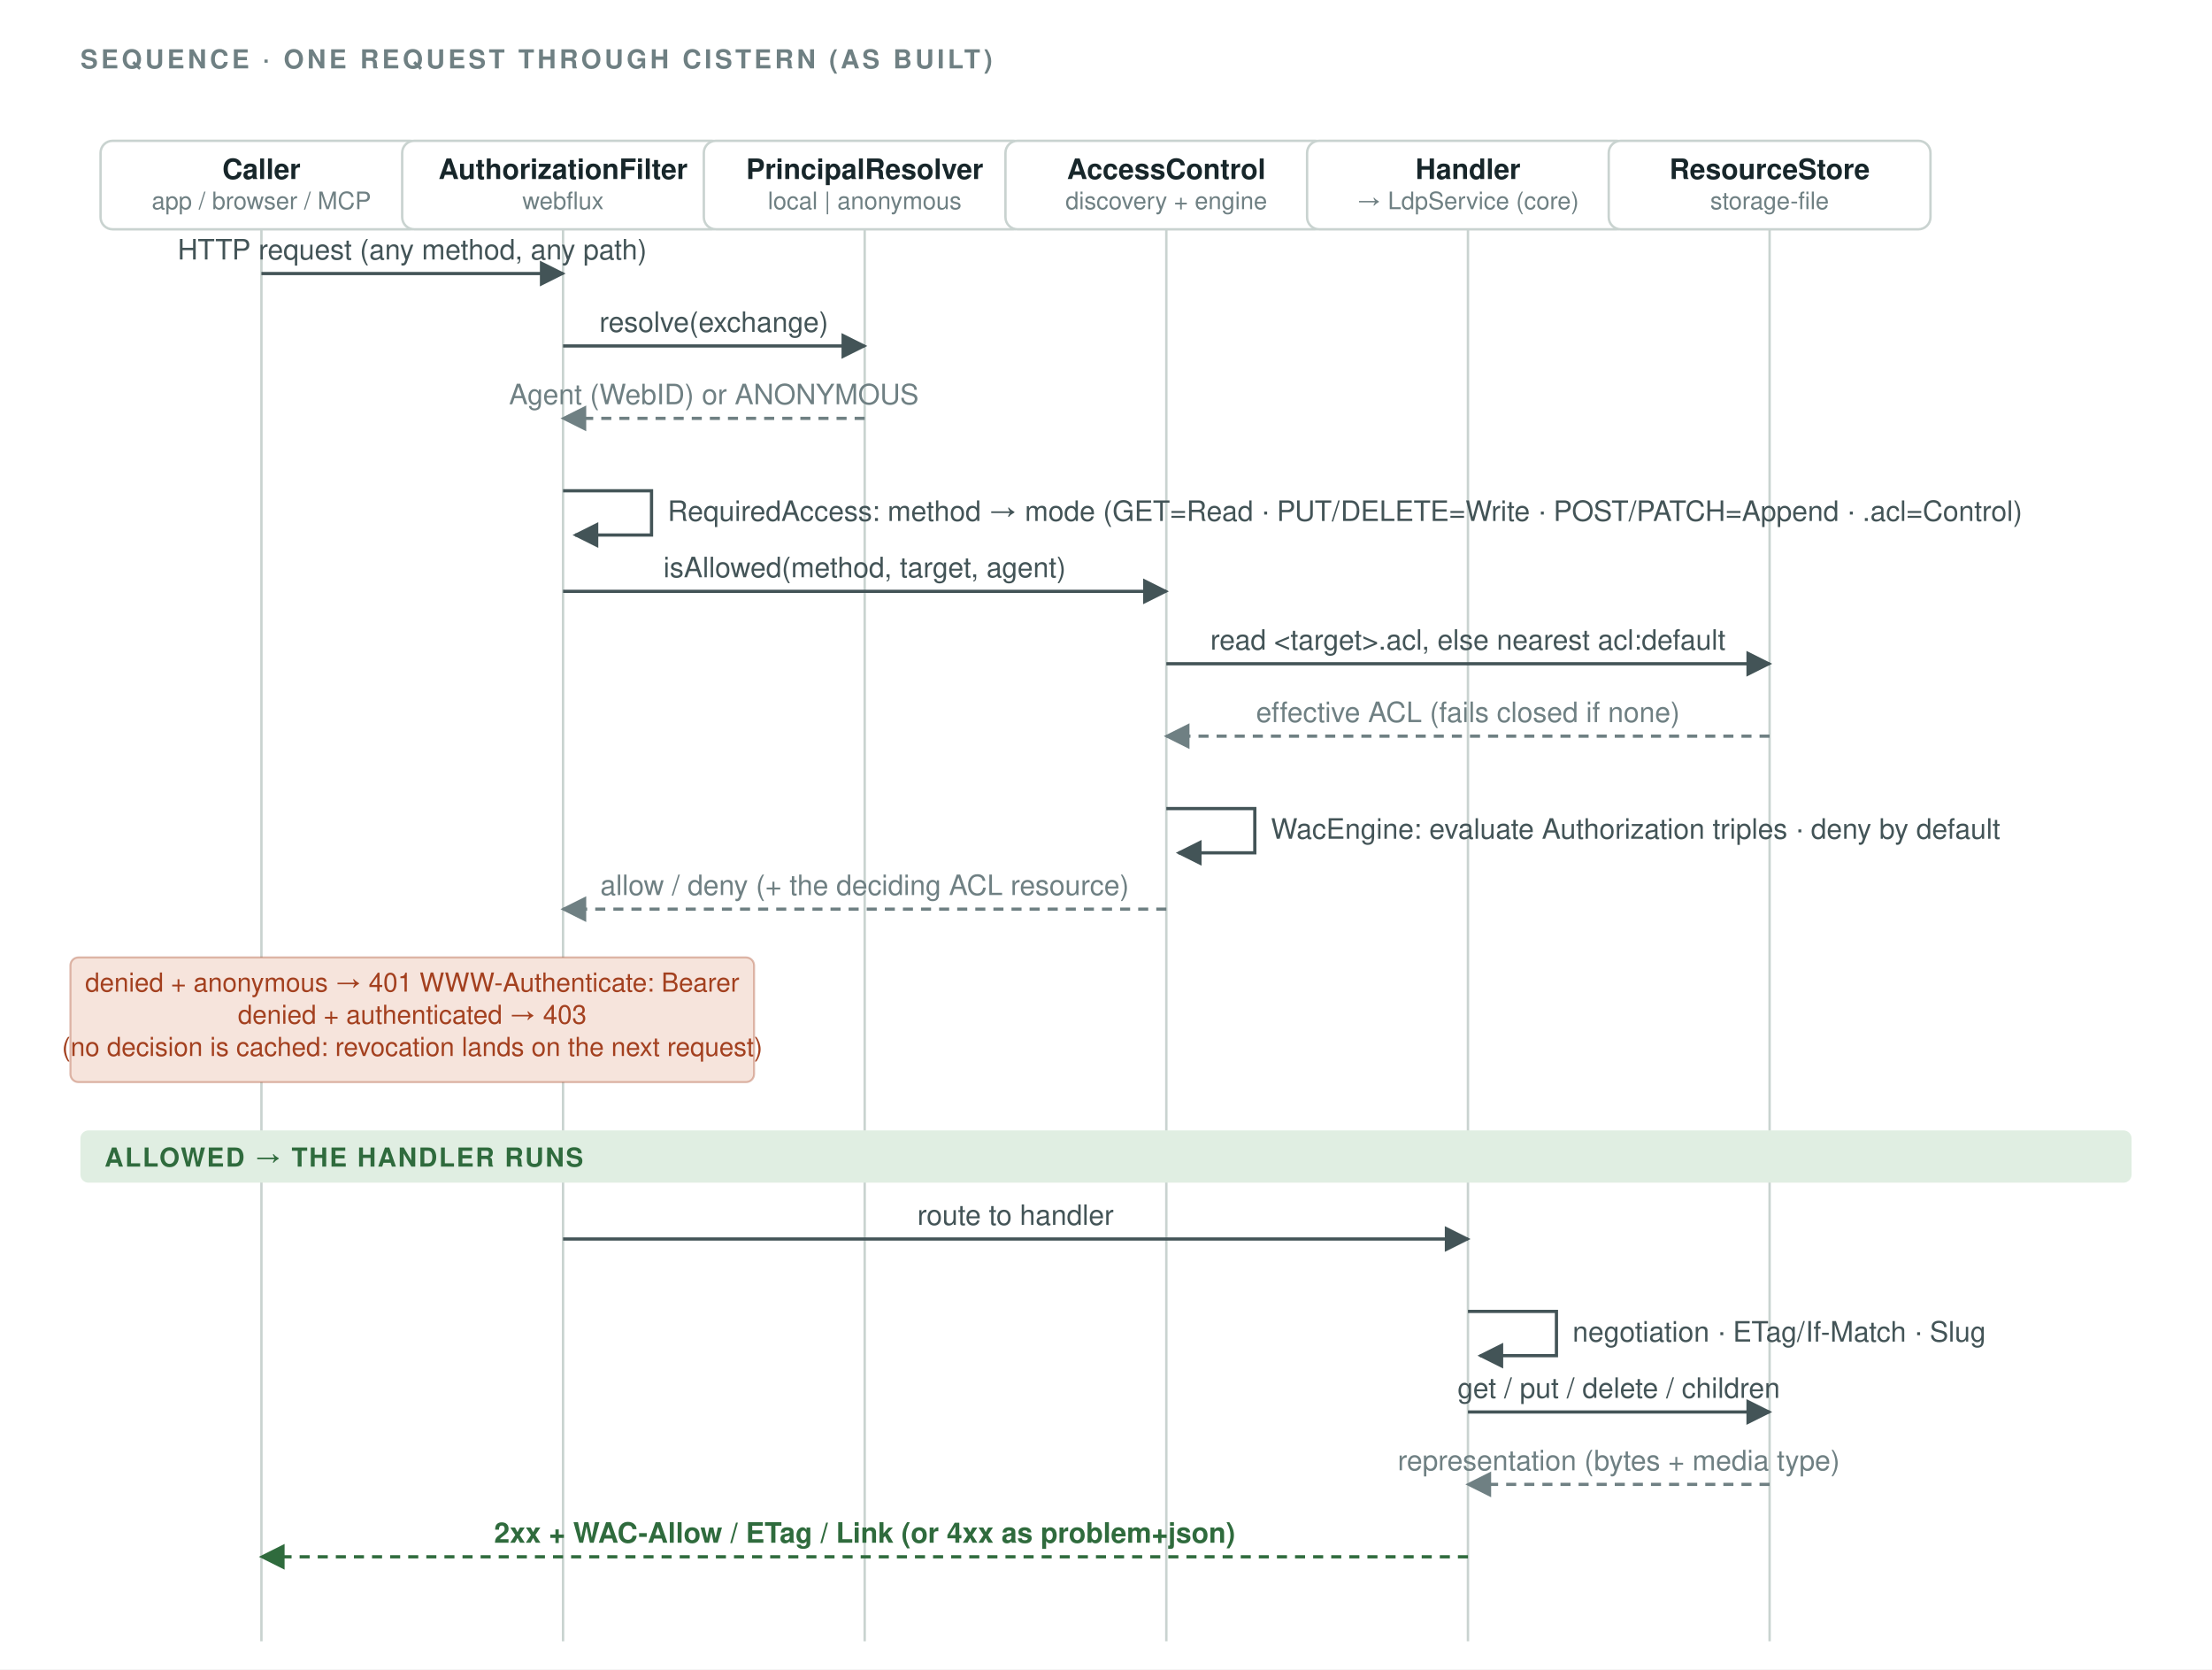
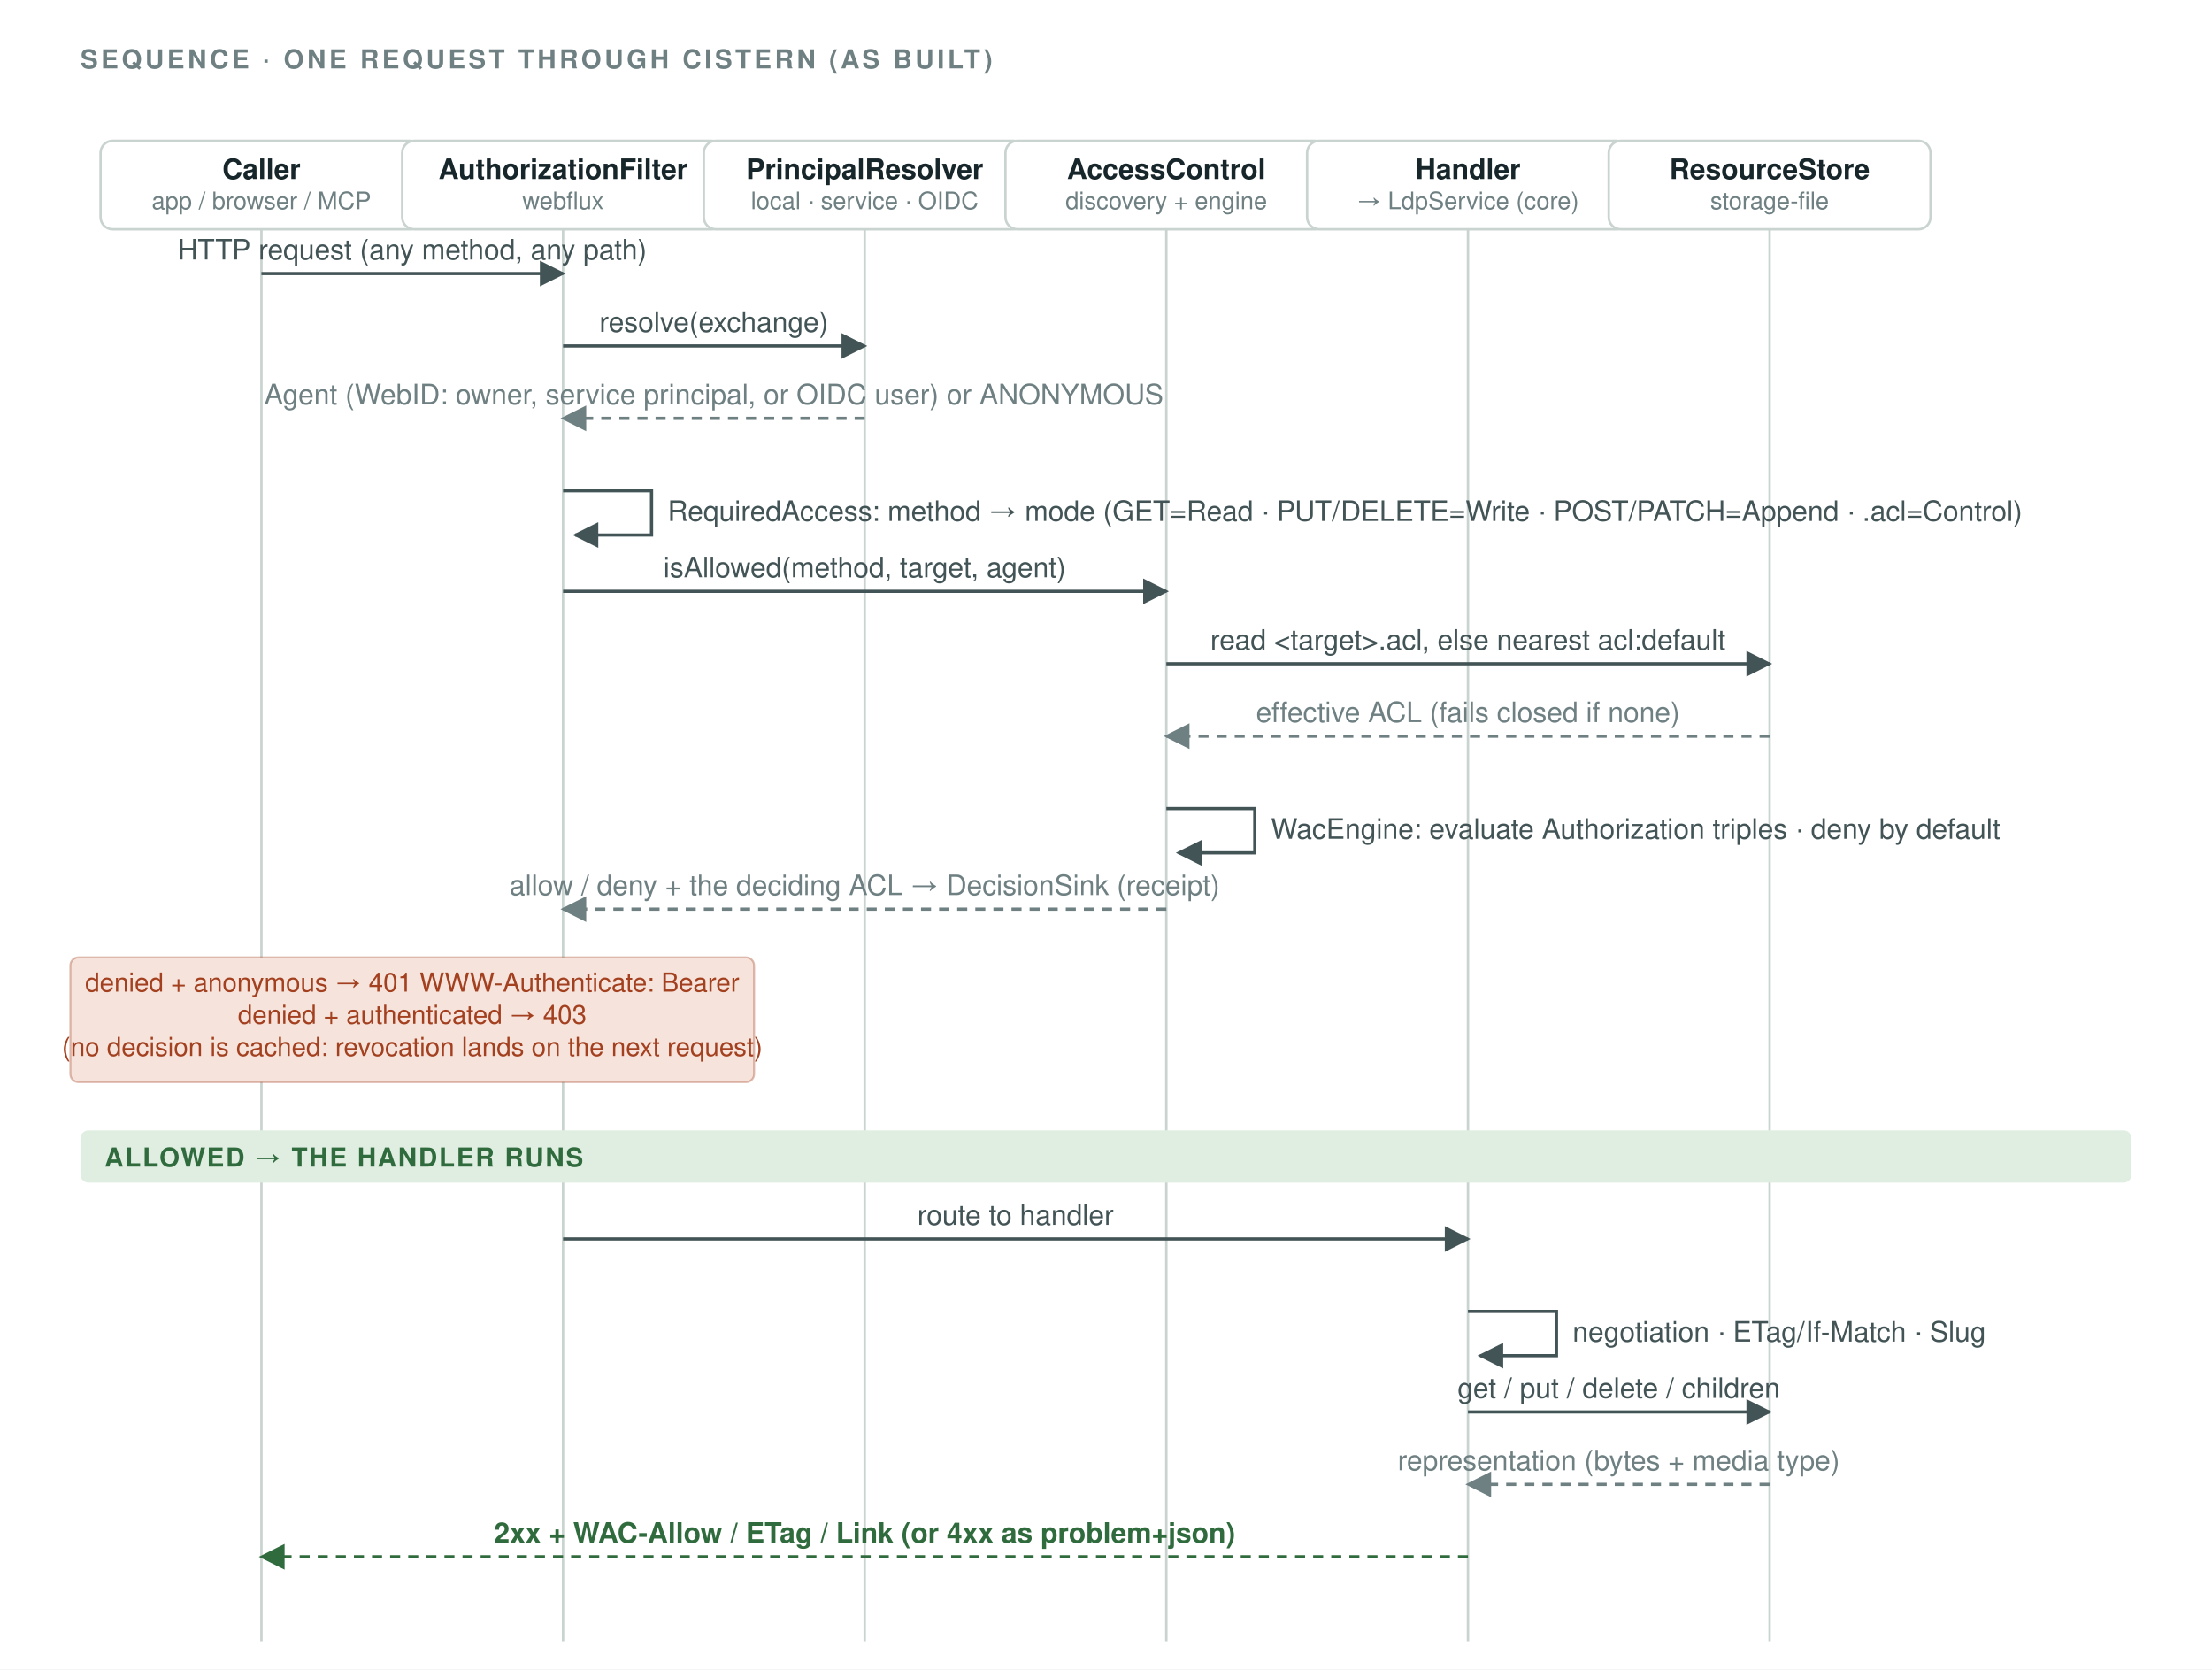
<svg xmlns="http://www.w3.org/2000/svg" viewBox="0 0 1100 830" width="1100" height="830" font-family="-apple-system,BlinkMacSystemFont,'Segoe UI','Helvetica Neue',Helvetica,Arial,sans-serif">
  <defs>
    <marker id="arr-req" viewBox="0 0 10 10" refX="9" refY="5" markerWidth="8" markerHeight="8" orient="auto-start-reverse">
      <path d="M0,0 L10,5 L0,10 z" fill="#435457" />
    </marker>
    <marker id="arr-ok" viewBox="0 0 10 10" refX="9" refY="5" markerWidth="8" markerHeight="8" orient="auto-start-reverse">
      <path d="M0,0 L10,5 L0,10 z" fill="#2f6b3d" />
    </marker>
    <marker id="arr-deny" viewBox="0 0 10 10" refX="9" refY="5" markerWidth="8" markerHeight="8" orient="auto-start-reverse">
      <path d="M0,0 L10,5 L0,10 z" fill="#a3401f" />
    </marker>
    <marker id="arr-ret" viewBox="0 0 10 10" refX="9" refY="5" markerWidth="8" markerHeight="8" orient="auto-start-reverse">
      <path d="M0,0 L10,5 L0,10 z" fill="#6f8083" />
    </marker>
  </defs>
  <rect width="1100" height="830" fill="#ffffff" />
  <text x="40" y="34" font-family="-apple-system,BlinkMacSystemFont,'Segoe UI','Helvetica Neue',Helvetica,Arial,sans-serif" font-size="13" font-weight="600" letter-spacing="0.12em" fill="#6f8083">SEQUENCE · ONE REQUEST THROUGH CISTERN (AS BUILT)</text>
  <line x1="130" y1="114" x2="130" y2="816" stroke="#c9d3d0" stroke-width="1.2" />
  <rect x="50" y="70" width="160" height="44" rx="6" fill="#ffffff" stroke="#c9d3d0" stroke-width="1.2" />
  <text x="130" y="89" text-anchor="middle" font-family="-apple-system,BlinkMacSystemFont,'Segoe UI','Helvetica Neue',Helvetica,Arial,sans-serif" font-size="14" font-weight="650" fill="#17262a">Caller</text>
  <text x="130" y="104" text-anchor="middle" font-family="-apple-system,BlinkMacSystemFont,'Segoe UI','Helvetica Neue',Helvetica,Arial,sans-serif" font-size="12" fill="#6f8083">app / browser / MCP</text>
  <line x1="280" y1="114" x2="280" y2="816" stroke="#c9d3d0" stroke-width="1.2" />
  <rect x="200" y="70" width="160" height="44" rx="6" fill="#ffffff" stroke="#c9d3d0" stroke-width="1.2" />
  <text x="280" y="89" text-anchor="middle" font-family="-apple-system,BlinkMacSystemFont,'Segoe UI','Helvetica Neue',Helvetica,Arial,sans-serif" font-size="14" font-weight="650" fill="#17262a">AuthorizationFilter</text>
  <text x="280" y="104" text-anchor="middle" font-family="-apple-system,BlinkMacSystemFont,'Segoe UI','Helvetica Neue',Helvetica,Arial,sans-serif" font-size="12" fill="#6f8083">webflux</text>
  <line x1="430" y1="114" x2="430" y2="816" stroke="#c9d3d0" stroke-width="1.2" />
  <rect x="350" y="70" width="160" height="44" rx="6" fill="#ffffff" stroke="#c9d3d0" stroke-width="1.2" />
  <text x="430" y="89" text-anchor="middle" font-family="-apple-system,BlinkMacSystemFont,'Segoe UI','Helvetica Neue',Helvetica,Arial,sans-serif" font-size="14" font-weight="650" fill="#17262a">PrincipalResolver</text>
-   <text x="430" y="104" text-anchor="middle" font-family="-apple-system,BlinkMacSystemFont,'Segoe UI','Helvetica Neue',Helvetica,Arial,sans-serif" font-size="12" fill="#6f8083">local | anonymous</text>
+   <text x="430" y="104" text-anchor="middle" font-family="-apple-system,BlinkMacSystemFont,'Segoe UI','Helvetica Neue',Helvetica,Arial,sans-serif" font-size="12" fill="#6f8083">local · service · OIDC</text>
  <line x1="580" y1="114" x2="580" y2="816" stroke="#c9d3d0" stroke-width="1.2" />
  <rect x="500" y="70" width="160" height="44" rx="6" fill="#ffffff" stroke="#c9d3d0" stroke-width="1.2" />
  <text x="580" y="89" text-anchor="middle" font-family="-apple-system,BlinkMacSystemFont,'Segoe UI','Helvetica Neue',Helvetica,Arial,sans-serif" font-size="14" font-weight="650" fill="#17262a">AccessControl</text>
  <text x="580" y="104" text-anchor="middle" font-family="-apple-system,BlinkMacSystemFont,'Segoe UI','Helvetica Neue',Helvetica,Arial,sans-serif" font-size="12" fill="#6f8083">discovery + engine</text>
  <line x1="730" y1="114" x2="730" y2="816" stroke="#c9d3d0" stroke-width="1.2" />
  <rect x="650" y="70" width="160" height="44" rx="6" fill="#ffffff" stroke="#c9d3d0" stroke-width="1.2" />
  <text x="730" y="89" text-anchor="middle" font-family="-apple-system,BlinkMacSystemFont,'Segoe UI','Helvetica Neue',Helvetica,Arial,sans-serif" font-size="14" font-weight="650" fill="#17262a">Handler</text>
  <text x="730" y="104" text-anchor="middle" font-family="-apple-system,BlinkMacSystemFont,'Segoe UI','Helvetica Neue',Helvetica,Arial,sans-serif" font-size="12" fill="#6f8083">→ LdpService (core)</text>
  <line x1="880" y1="114" x2="880" y2="816" stroke="#c9d3d0" stroke-width="1.2" />
  <rect x="800" y="70" width="160" height="44" rx="6" fill="#ffffff" stroke="#c9d3d0" stroke-width="1.2" />
  <text x="880" y="89" text-anchor="middle" font-family="-apple-system,BlinkMacSystemFont,'Segoe UI','Helvetica Neue',Helvetica,Arial,sans-serif" font-size="14" font-weight="650" fill="#17262a">ResourceStore</text>
  <text x="880" y="104" text-anchor="middle" font-family="-apple-system,BlinkMacSystemFont,'Segoe UI','Helvetica Neue',Helvetica,Arial,sans-serif" font-size="12" fill="#6f8083">storage-file</text>
  <line x1="130" y1="136" x2="280" y2="136" stroke="#435457" stroke-width="1.6" marker-end="url(#arr-req)" />
  <text x="205.0" y="129" text-anchor="middle" font-family="-apple-system,BlinkMacSystemFont,'Segoe UI','Helvetica Neue',Helvetica,Arial,sans-serif" font-size="14" fill="#435457">HTTP request (any method, any path)</text>
  <line x1="280" y1="172" x2="430" y2="172" stroke="#435457" stroke-width="1.6" marker-end="url(#arr-req)" />
  <text x="355.0" y="165" text-anchor="middle" font-family="-apple-system,BlinkMacSystemFont,'Segoe UI','Helvetica Neue',Helvetica,Arial,sans-serif" font-size="14" fill="#435457">resolve(exchange)</text>
  <line x1="430" y1="208" x2="280" y2="208" stroke="#6f8083" stroke-width="1.6" stroke-dasharray="5,4" marker-end="url(#arr-ret)" />
-   <text x="355.0" y="201" text-anchor="middle" font-family="-apple-system,BlinkMacSystemFont,'Segoe UI','Helvetica Neue',Helvetica,Arial,sans-serif" font-size="14" fill="#6f8083">Agent (WebID) or ANONYMOUS</text>
+   <text x="355.0" y="201" text-anchor="middle" font-family="-apple-system,BlinkMacSystemFont,'Segoe UI','Helvetica Neue',Helvetica,Arial,sans-serif" font-size="14" fill="#6f8083">Agent (WebID: owner, service principal, or OIDC user) or ANONYMOUS</text>
  <path d="M280,244 h44 v22 h-38" fill="none" stroke="#435457" stroke-width="1.6" marker-end="url(#arr-req)" />
  <text x="332" y="259" font-family="-apple-system,BlinkMacSystemFont,'Segoe UI','Helvetica Neue',Helvetica,Arial,sans-serif" font-size="14" fill="#435457">RequiredAccess: method → mode (GET=Read · PUT/DELETE=Write · POST/PATCH=Append · .acl=Control)</text>
  <line x1="280" y1="294" x2="580" y2="294" stroke="#435457" stroke-width="1.6" marker-end="url(#arr-req)" />
  <text x="430.0" y="287" text-anchor="middle" font-family="-apple-system,BlinkMacSystemFont,'Segoe UI','Helvetica Neue',Helvetica,Arial,sans-serif" font-size="14" fill="#435457">isAllowed(method, target, agent)</text>
  <line x1="580" y1="330" x2="880" y2="330" stroke="#435457" stroke-width="1.6" marker-end="url(#arr-req)" />
  <text x="730.0" y="323" text-anchor="middle" font-family="-apple-system,BlinkMacSystemFont,'Segoe UI','Helvetica Neue',Helvetica,Arial,sans-serif" font-size="14" fill="#435457">read &lt;target&gt;.acl, else nearest acl:default</text>
  <line x1="880" y1="366" x2="580" y2="366" stroke="#6f8083" stroke-width="1.6" stroke-dasharray="5,4" marker-end="url(#arr-ret)" />
  <text x="730.0" y="359" text-anchor="middle" font-family="-apple-system,BlinkMacSystemFont,'Segoe UI','Helvetica Neue',Helvetica,Arial,sans-serif" font-size="14" fill="#6f8083">effective ACL (fails closed if none)</text>
  <path d="M580,402 h44 v22 h-38" fill="none" stroke="#435457" stroke-width="1.6" marker-end="url(#arr-req)" />
  <text x="632" y="417" font-family="-apple-system,BlinkMacSystemFont,'Segoe UI','Helvetica Neue',Helvetica,Arial,sans-serif" font-size="14" fill="#435457">WacEngine: evaluate Authorization triples · deny by default</text>
  <line x1="580" y1="452" x2="280" y2="452" stroke="#6f8083" stroke-width="1.6" stroke-dasharray="5,4" marker-end="url(#arr-ret)" />
-   <text x="430.0" y="445" text-anchor="middle" font-family="-apple-system,BlinkMacSystemFont,'Segoe UI','Helvetica Neue',Helvetica,Arial,sans-serif" font-size="14" fill="#6f8083">allow / deny (+ the deciding ACL resource)</text>
+   <text x="430.0" y="445" text-anchor="middle" font-family="-apple-system,BlinkMacSystemFont,'Segoe UI','Helvetica Neue',Helvetica,Arial,sans-serif" font-size="14" fill="#6f8083">allow / deny + the deciding ACL  → DecisionSink (receipt)</text>
  <rect x="35" y="476" width="340" height="62" fill="#f6e4dc" stroke="#a3401f" stroke-opacity="0.35" rx="4" />
  <text x="205.0" y="493" text-anchor="middle" font-family="-apple-system,BlinkMacSystemFont,'Segoe UI','Helvetica Neue',Helvetica,Arial,sans-serif" font-size="13" fill="#a3401f">denied + anonymous → 401  WWW-Authenticate: Bearer</text>
  <text x="205.0" y="509" text-anchor="middle" font-family="-apple-system,BlinkMacSystemFont,'Segoe UI','Helvetica Neue',Helvetica,Arial,sans-serif" font-size="13" fill="#a3401f">denied + authenticated → 403</text>
  <text x="205.0" y="525" text-anchor="middle" font-family="-apple-system,BlinkMacSystemFont,'Segoe UI','Helvetica Neue',Helvetica,Arial,sans-serif" font-size="13" fill="#a3401f">(no decision is cached: revocation lands on the next request)</text>
  <rect x="40" y="562" width="1020" height="26" fill="#e0eee2" rx="4" />
  <text x="52" y="580" font-family="-apple-system,BlinkMacSystemFont,'Segoe UI','Helvetica Neue',Helvetica,Arial,sans-serif" font-size="13" font-weight="600" letter-spacing="0.06em" fill="#2f6b3d">ALLOWED → THE HANDLER RUNS</text>
  <line x1="280" y1="616" x2="730" y2="616" stroke="#435457" stroke-width="1.6" marker-end="url(#arr-req)" />
  <text x="505.0" y="609" text-anchor="middle" font-family="-apple-system,BlinkMacSystemFont,'Segoe UI','Helvetica Neue',Helvetica,Arial,sans-serif" font-size="14" fill="#435457">route to handler</text>
  <path d="M730,652 h44 v22 h-38" fill="none" stroke="#435457" stroke-width="1.6" marker-end="url(#arr-req)" />
  <text x="782" y="667" font-family="-apple-system,BlinkMacSystemFont,'Segoe UI','Helvetica Neue',Helvetica,Arial,sans-serif" font-size="14" fill="#435457">negotiation · ETag/If-Match · Slug</text>
  <line x1="730" y1="702" x2="880" y2="702" stroke="#435457" stroke-width="1.6" marker-end="url(#arr-req)" />
  <text x="805.0" y="695" text-anchor="middle" font-family="-apple-system,BlinkMacSystemFont,'Segoe UI','Helvetica Neue',Helvetica,Arial,sans-serif" font-size="14" fill="#435457">get / put / delete / children</text>
  <line x1="880" y1="738" x2="730" y2="738" stroke="#6f8083" stroke-width="1.6" stroke-dasharray="5,4" marker-end="url(#arr-ret)" />
  <text x="805.0" y="731" text-anchor="middle" font-family="-apple-system,BlinkMacSystemFont,'Segoe UI','Helvetica Neue',Helvetica,Arial,sans-serif" font-size="14" fill="#6f8083">representation (bytes + media type)</text>
  <line x1="730" y1="774" x2="130" y2="774" stroke="#2f6b3d" stroke-width="1.6" stroke-dasharray="5,4" marker-end="url(#arr-ok)" />
  <text x="430.0" y="767" text-anchor="middle" font-family="-apple-system,BlinkMacSystemFont,'Segoe UI','Helvetica Neue',Helvetica,Arial,sans-serif" font-size="14" fill="#2f6b3d" font-weight="600">2xx + WAC-Allow / ETag / Link  (or 4xx as problem+json)</text>
</svg>
